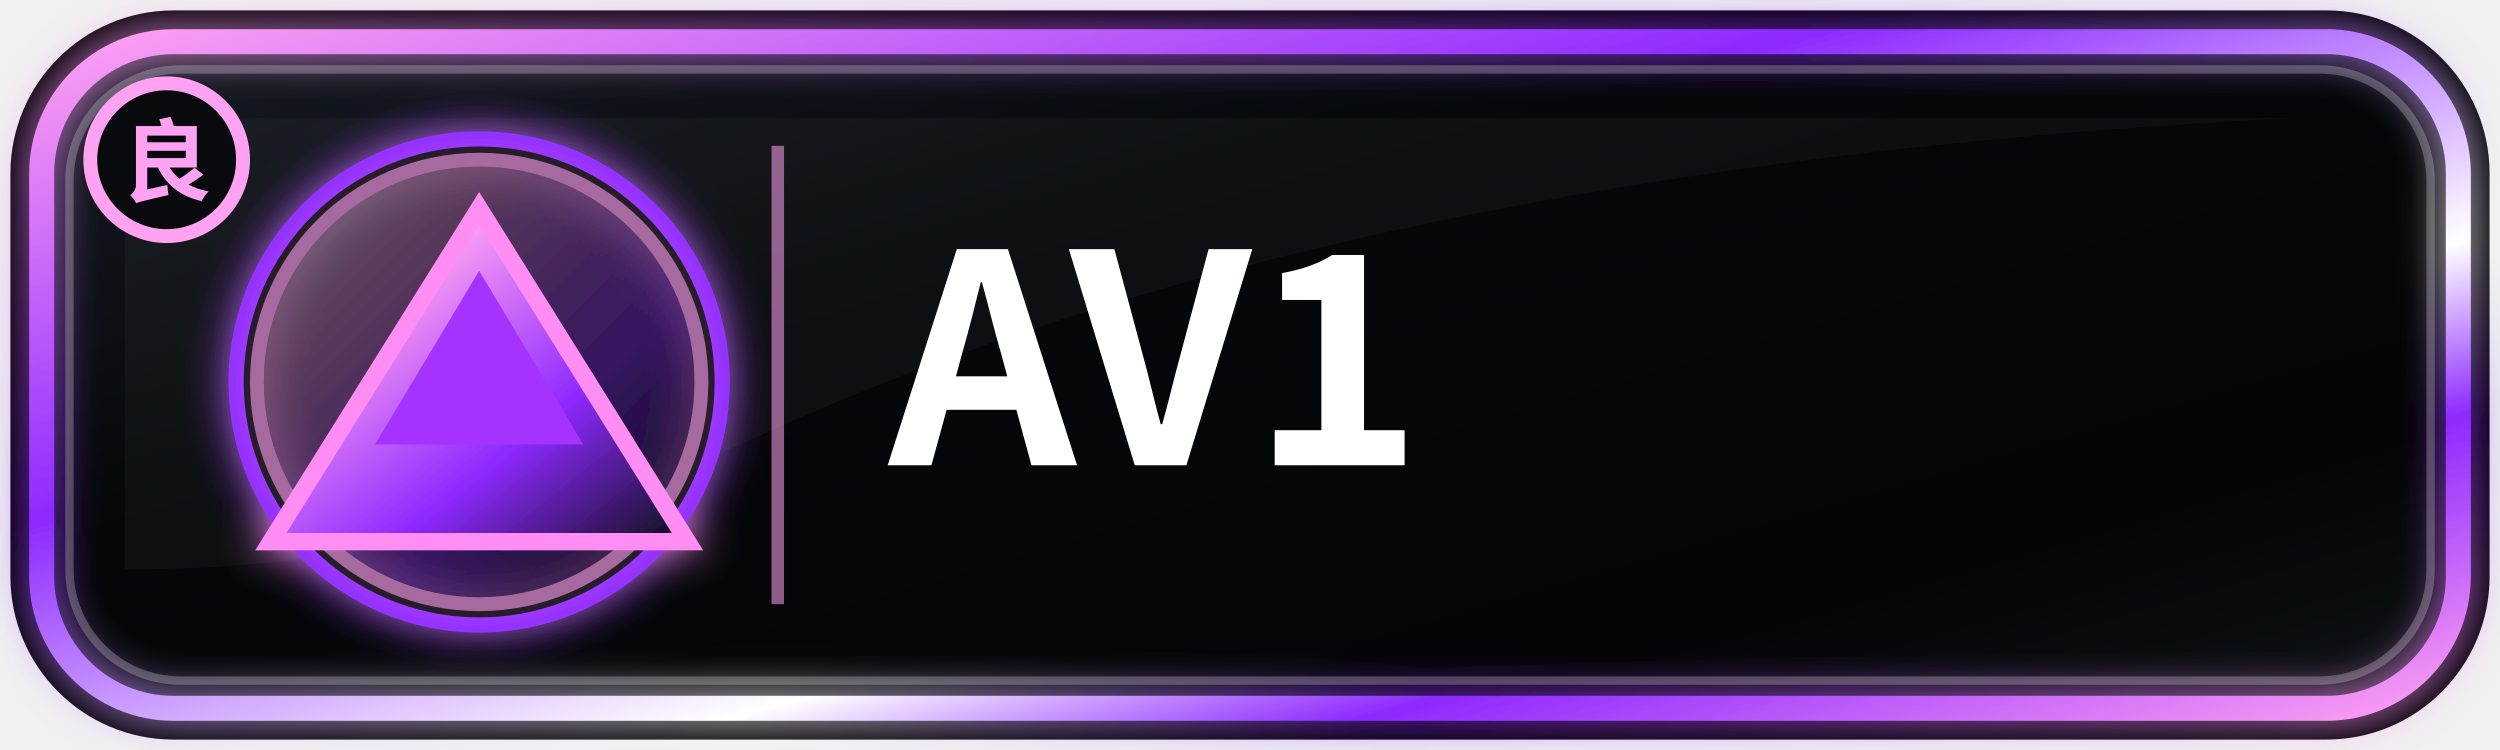
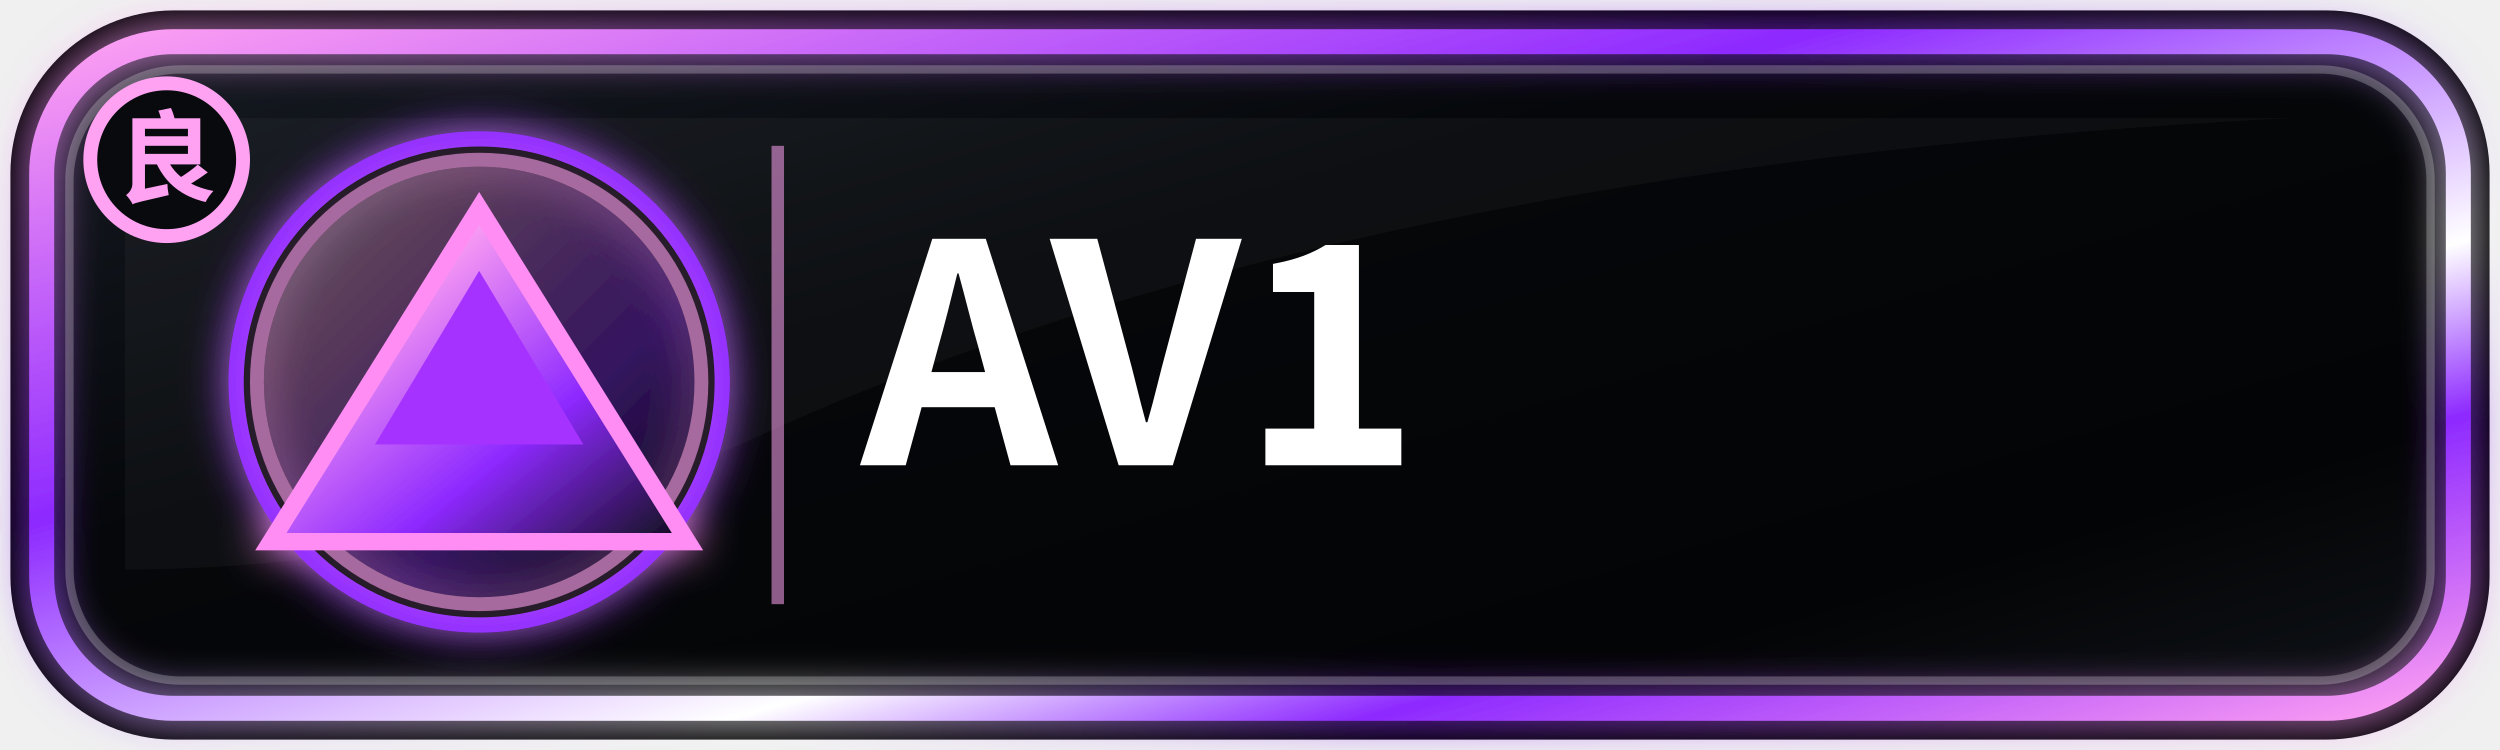
<svg xmlns="http://www.w3.org/2000/svg" width="360" height="108" viewBox="0 0 360 108">
  <defs>
    <linearGradient id="bg" x1="0" y1="0" x2="1" y2="1">
      <stop offset="0" stop-color="#171C24" />
      <stop offset=".38" stop-color="#05070A" />
      <stop offset=".78" stop-color="#030405" />
      <stop offset="1" stop-color="#11151B" />
    </linearGradient>
    <linearGradient id="edge" x1="0" y1="0" x2="1" y2="1">
      <stop offset="0" stop-color="#FFA2F2" />
      <stop offset=".36" stop-color="#8D29FF" />
      <stop offset=".65" stop-color="#FFFFFF" />
      <stop offset=".78" stop-color="#8D29FF" />
      <stop offset="1" stop-color="#FFA2F2" />
    </linearGradient>
    <linearGradient id="iconFill" x1="0" y1="0" x2="1" y2="1">
      <stop offset="0" stop-color="#FFFFFF" />
      <stop offset=".25" stop-color="#FFA2F2" />
      <stop offset=".65" stop-color="#8D29FF" />
      <stop offset="1" stop-color="#0B0D12" />
    </linearGradient>
    <linearGradient id="gold" x1="0" y1="0" x2="1" y2="1">
      <stop offset="0" stop-color="#FFF1A8" />
      <stop offset=".3" stop-color="#FFD45E" />
      <stop offset=".72" stop-color="#B56A00" />
      <stop offset="1" stop-color="#FFF1A8" />
    </linearGradient>
    <filter id="glow" x="-40%" y="-40%" width="180%" height="180%">
      <feGaussianBlur stdDeviation="3" result="b" />
      <feMerge>
        <feMergeNode in="b" />
        <feMergeNode in="SourceGraphic" />
      </feMerge>
    </filter>
    <filter id="soft" x="-20%" y="-20%" width="140%" height="140%">
      <feGaussianBlur stdDeviation="1.2" />
    </filter>
  </defs>
  <rect x="3" y="3" width="354" height="102" rx="22" fill="url(#bg)" stroke="#000000" stroke-width="3" />
  <rect x="6" y="6" width="348" height="96" rx="19" fill="none" stroke="url(#edge)" stroke-width="3.6" filter="url(#glow)" />
  <rect x="10" y="10" width="340" height="88" rx="16" fill="none" stroke="#FFFFFF" stroke-opacity=".24" stroke-width="1.2" />
  <path d="M18 17H330C250 21 173 34 111 62C79 77 45 82 18 82Z" fill="#FFFFFF" opacity=".035" />
  <circle cx="24" cy="23" r="11" fill="#080A0D" stroke="#FFA2F2" stroke-width="2" />
-   <text x="24" y="28" text-anchor="middle" font-family="Noto Sans CJK SC,Arial,sans-serif" font-size="13" font-weight="900" fill="#FFA2F2">良</text>
+   <text x="24" y="28" text-anchor="middle" font-family="Noto Sans CJK SC,Arial,sans-serif" font-size="14.5" font-weight="900" fill="#FFA2F2">良</text>
  <g filter="url(#glow)">
    <circle cx="69" cy="55" r="35" fill="#05070A" stroke="#8D29FF" stroke-width="2.2" />
    <circle cx="69" cy="55" r="31" fill="url(#iconFill)" opacity=".34" />
    <circle cx="69" cy="55" r="32" fill="none" stroke="#FFA2F2" stroke-opacity=".58" stroke-width="2" filter="url(#glow)" />
    <path d="M69 30l30 48H39z" fill="url(#iconFill)" stroke="#FF8DF4" stroke-width="2.5" />
    <path d="M69 39l15 25H54z" fill="#A632FF" />
  </g>
  <path d="M112 21v66" stroke="#FFA2F2" stroke-opacity=".55" stroke-width="1.8" />
-   <text x="128" y="67" font-family="Noto Sans CJK SC,Arial,sans-serif" font-size="42" font-weight="900" fill="#FFFFFF">AV1</text>
+   <text x="124" y="67" font-family="Noto Sans CJK SC,Arial,sans-serif" font-size="44" font-weight="900" fill="#FFFFFF">AV1</text>
</svg>
